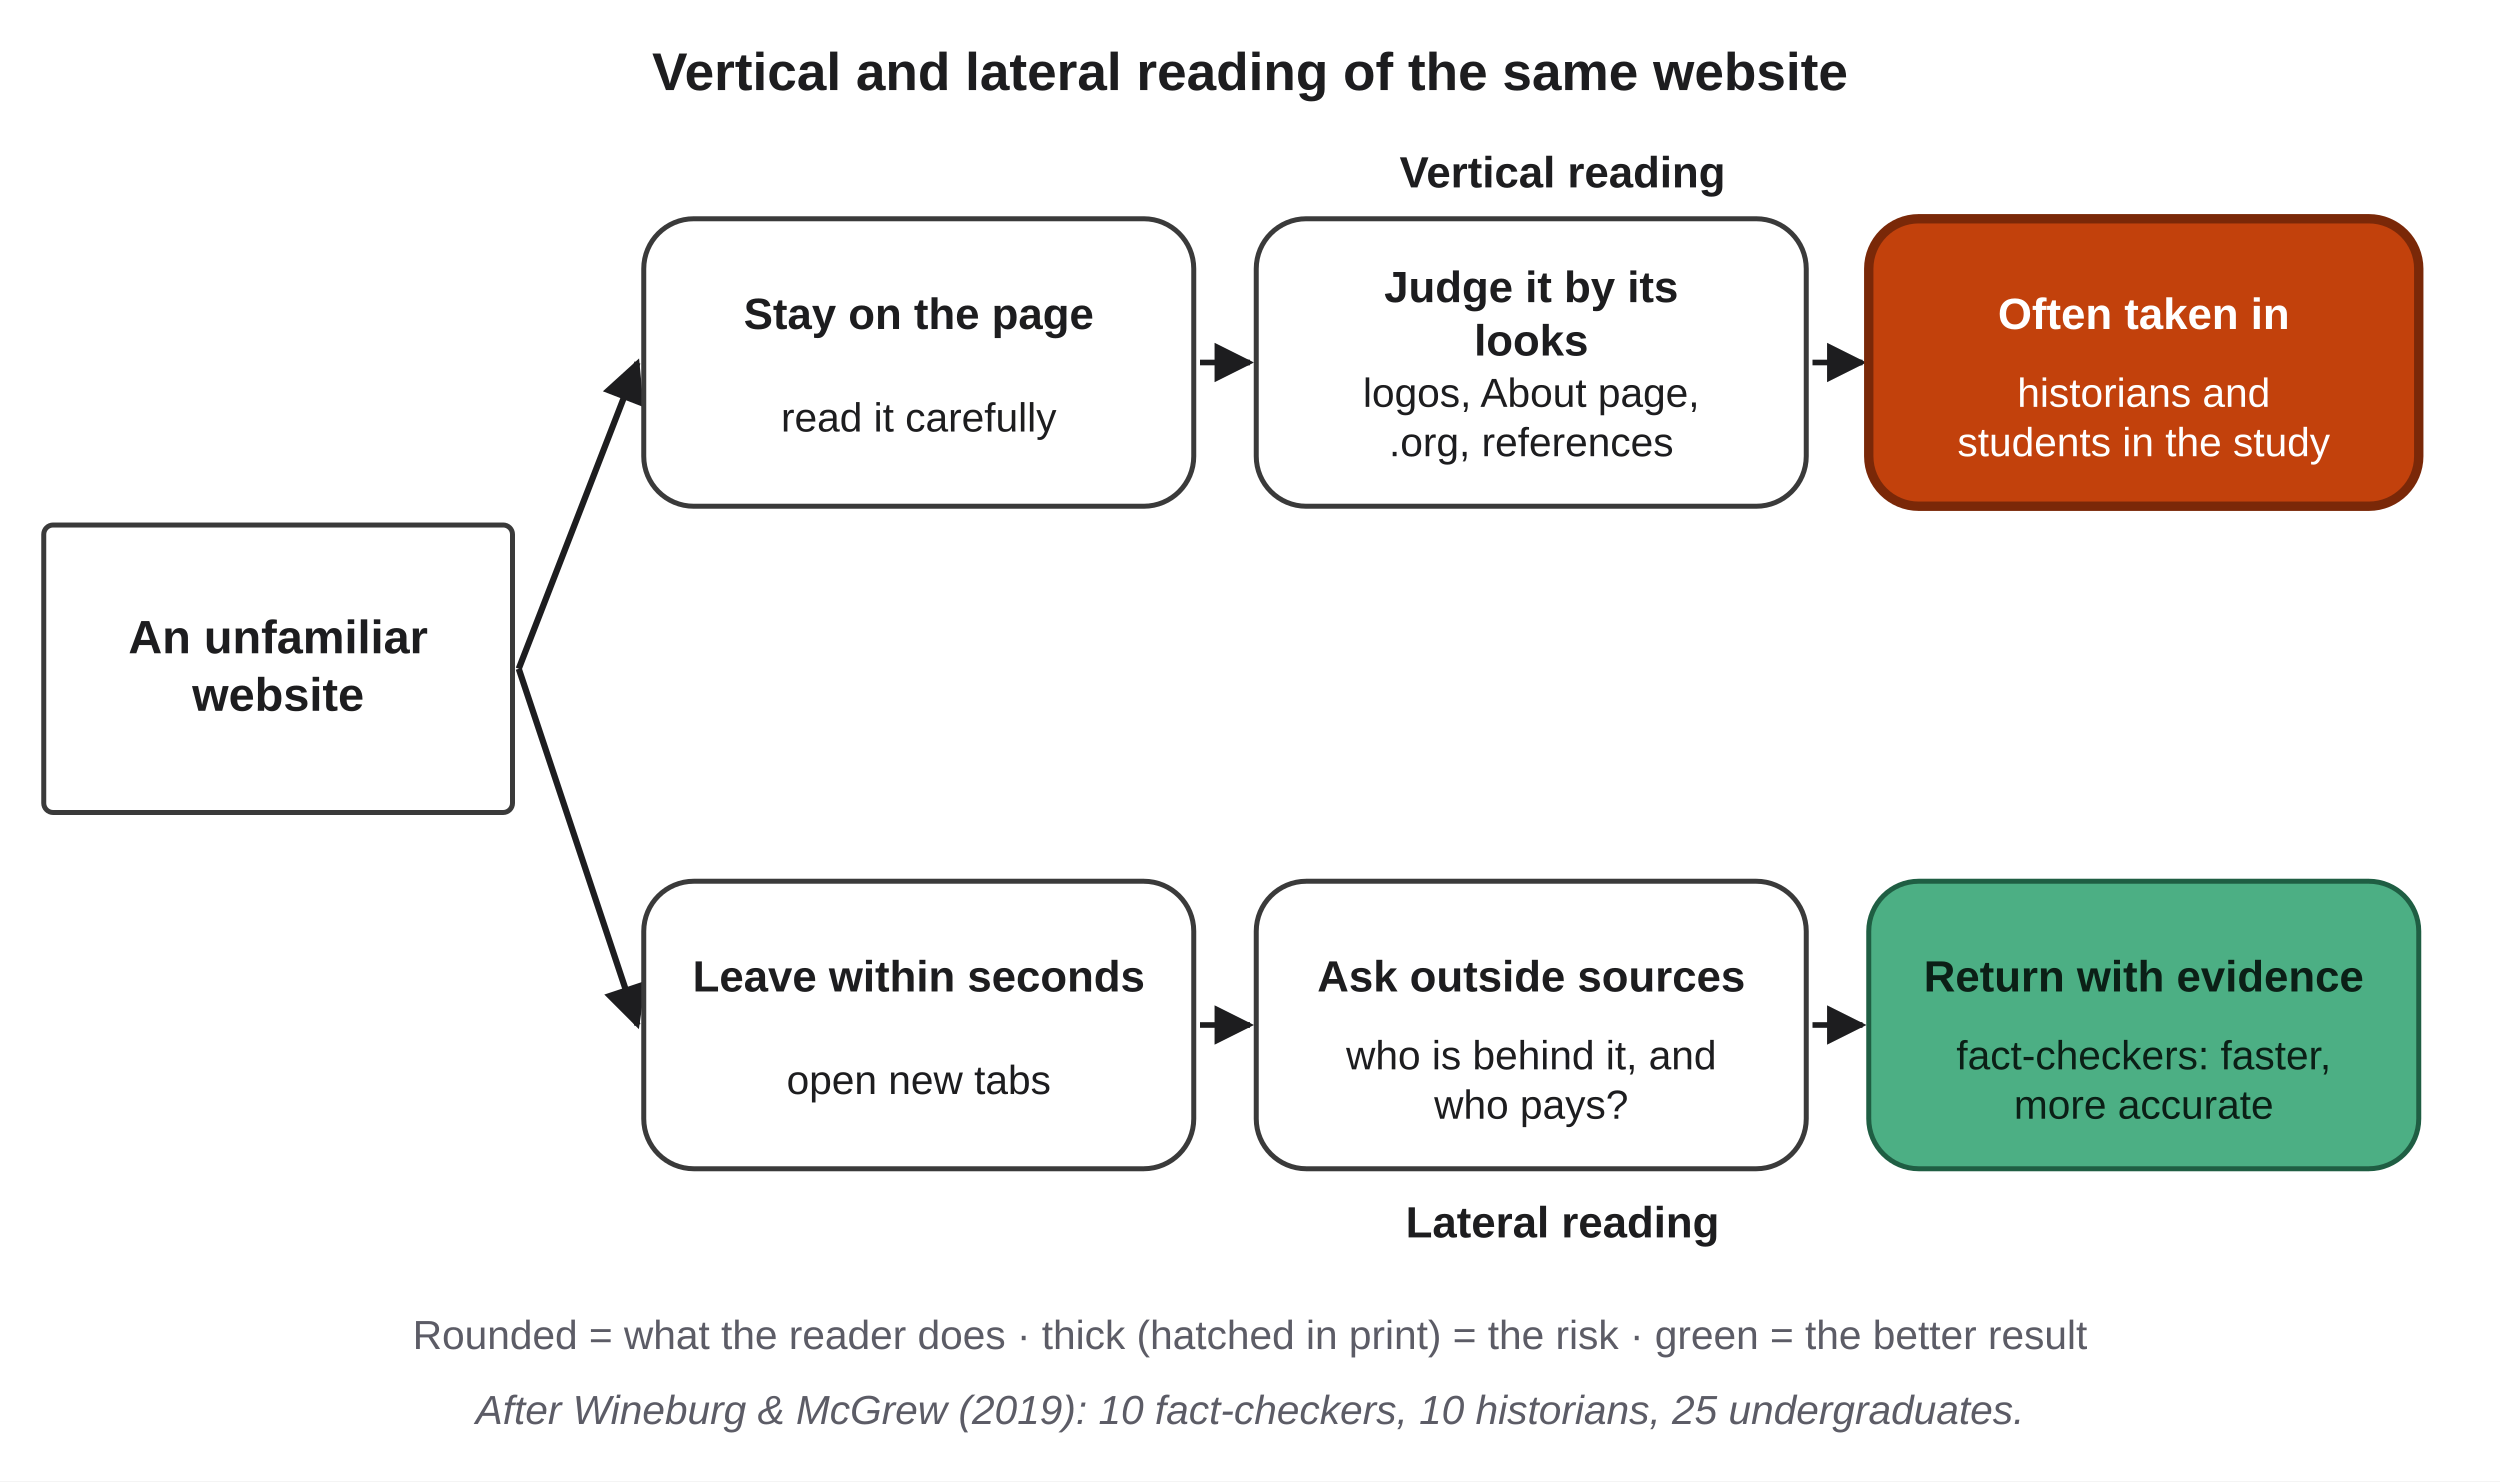
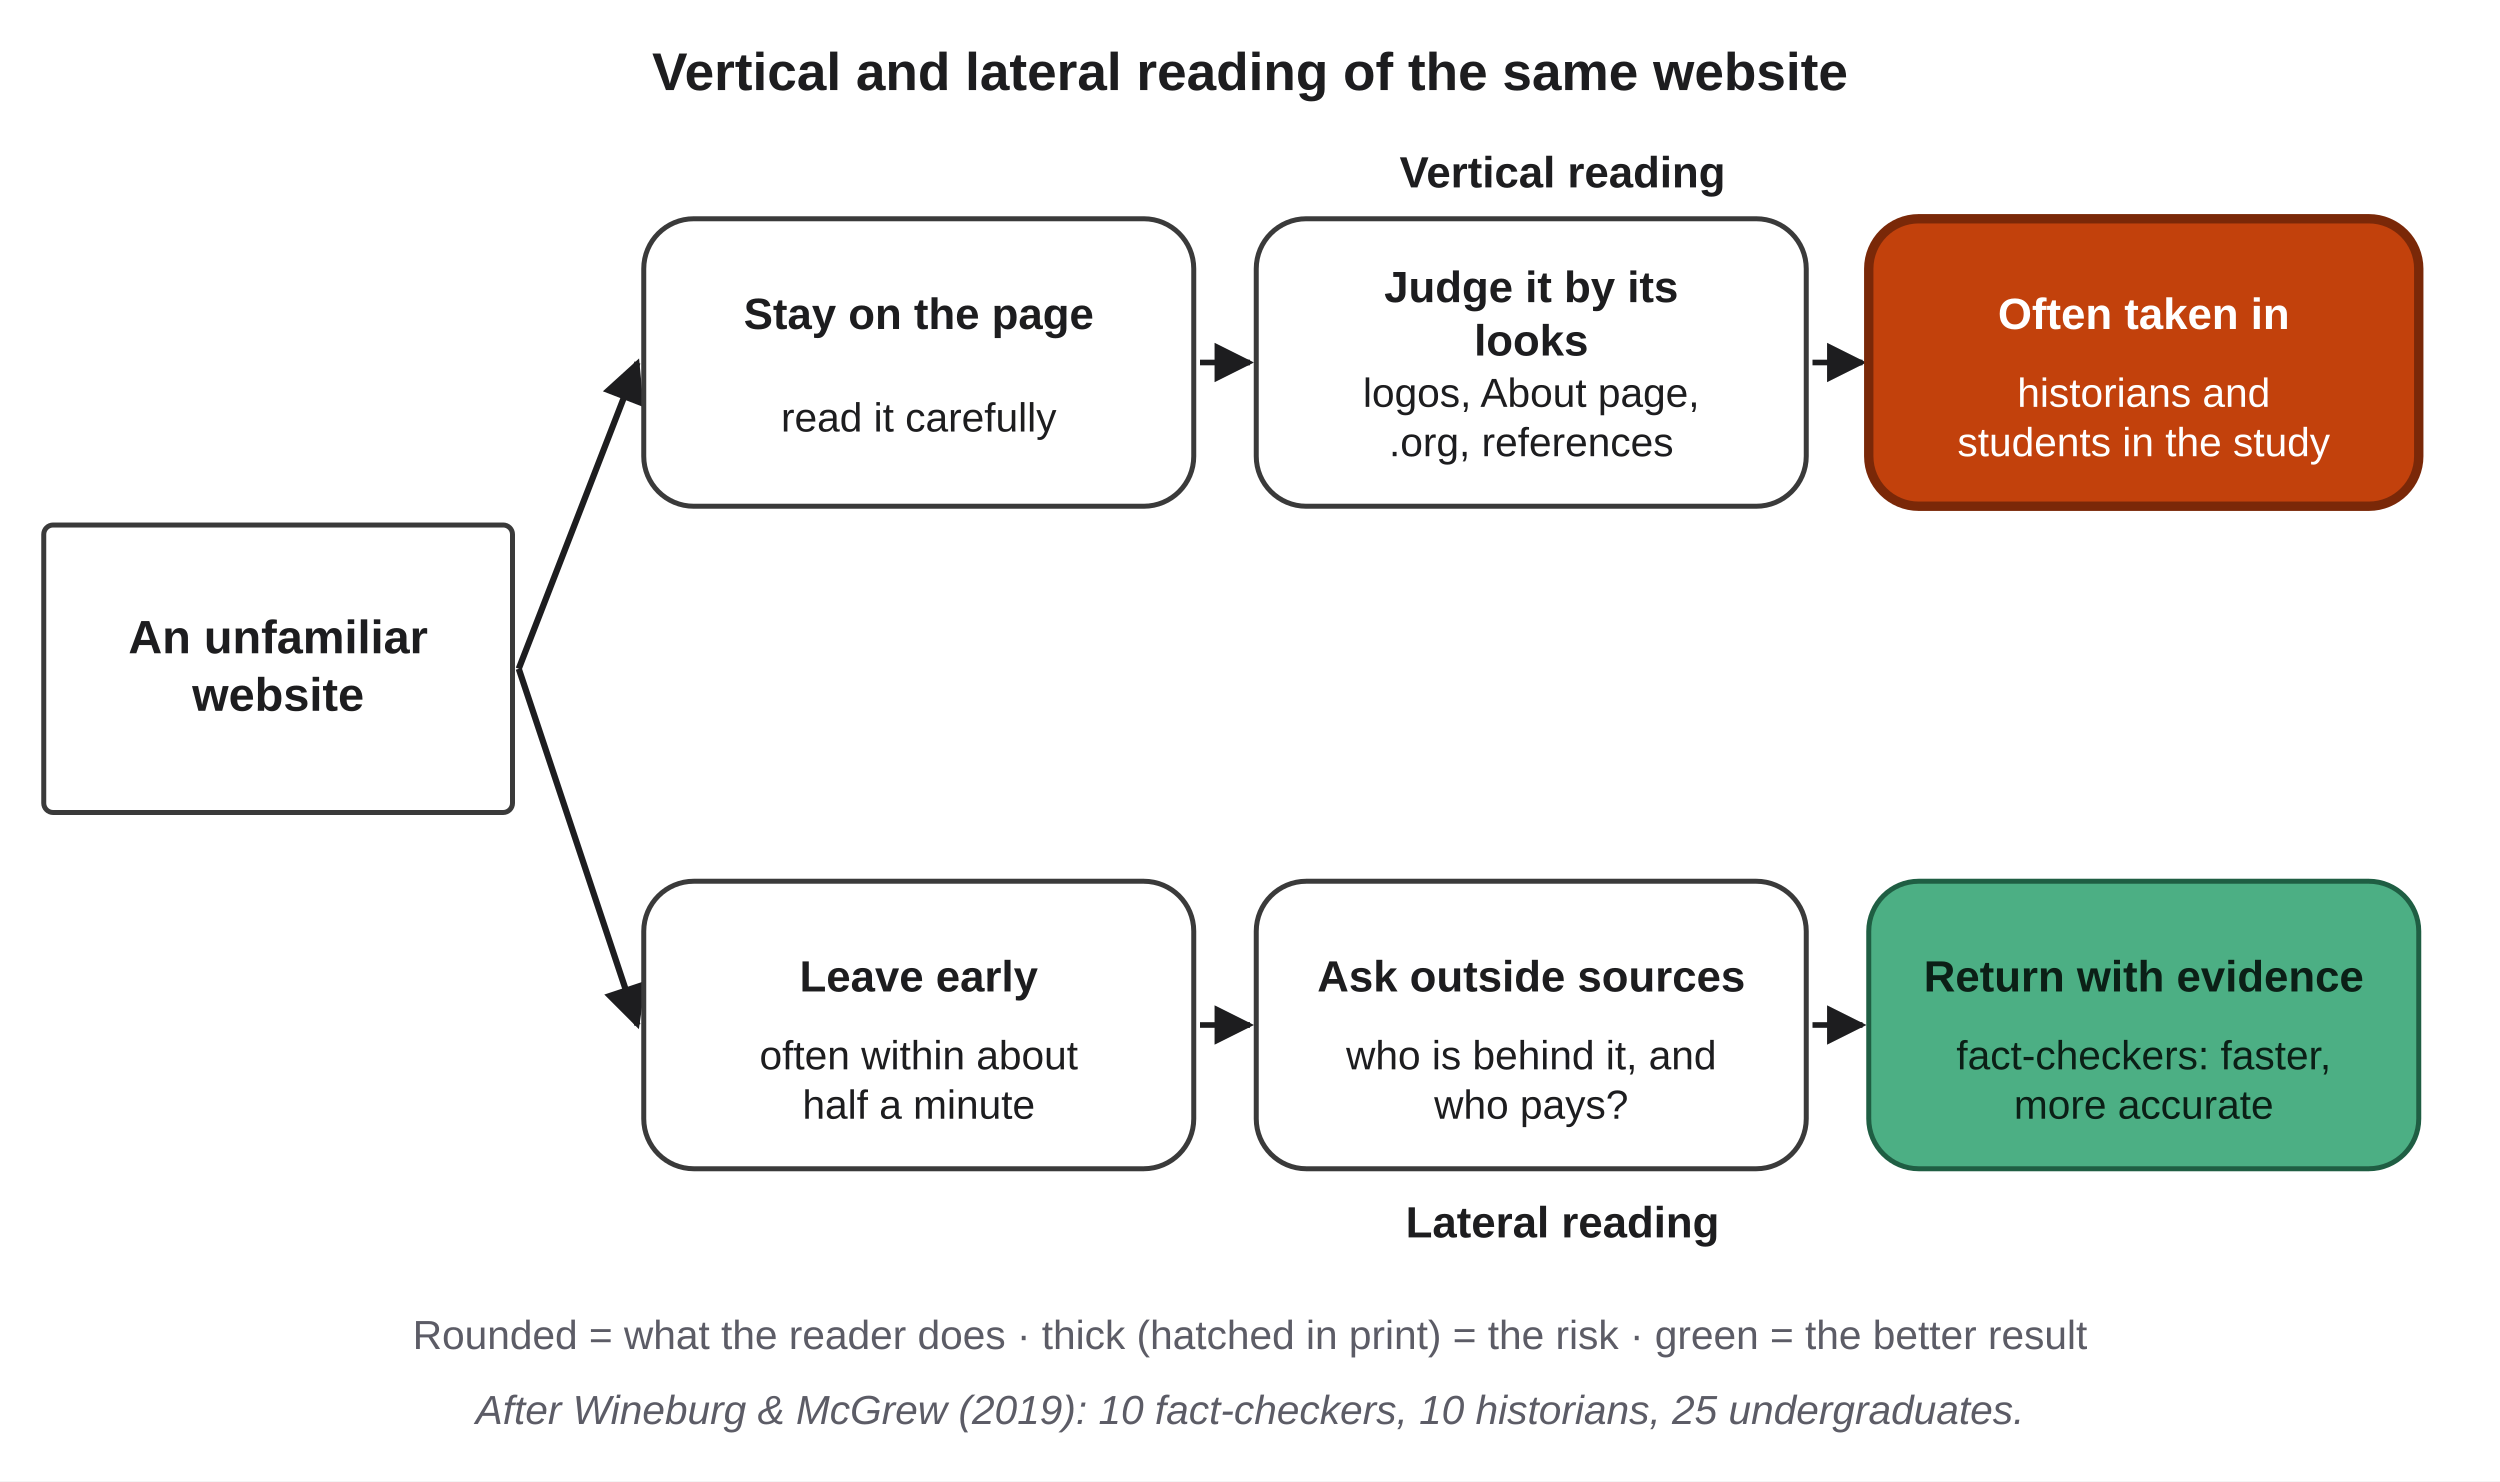
<svg xmlns="http://www.w3.org/2000/svg" viewBox="0 0 800 474" width="800" height="474" role="img" font-family="'Source Sans 3', 'Source Sans Pro', 'Helvetica Neue', Arial, sans-serif">
  <defs>
    <marker id="arrow-color" viewBox="0 0 10 10" refX="9" refY="5" markerWidth="7" markerHeight="7" orient="auto-start-reverse">
      <path d="M0,0 L10,5 L0,10 z" fill="#1D1D1F" />
    </marker>
    <pattern id="hatch" patternUnits="userSpaceOnUse" width="8" height="8" patternTransform="rotate(45)">
      <rect width="8" height="8" fill="#FFFFFF" />
      <line x1="0" y1="0" x2="0" y2="8" stroke="#9A9A9A" stroke-width="1.3" />
    </pattern>
    <pattern id="dots" patternUnits="userSpaceOnUse" width="7" height="7">
      <rect width="7" height="7" fill="#FFFFFF" />
      <circle cx="3.5" cy="3.5" r="1.2" fill="#000" />
    </pattern>
  </defs>
  <rect width="800" height="474" fill="#FFFFFF" />
  <text x="400.0" y="24.0" font-size="17" font-weight="700" text-anchor="middle" dominant-baseline="middle" fill="#1D1D1F" style="">Vertical and lateral reading of the same website</text>
  <rect x="14" y="168" width="150" height="92" rx="3" fill="#FFFFFF" stroke="#3A3A3A" stroke-width="1.6" />
  <text x="89.0" y="204.8" font-size="15" font-weight="600" text-anchor="middle" dominant-baseline="middle" fill="#1D1D1F" style="">An unfamiliar</text>
  <text x="89.0" y="223.2" font-size="15" font-weight="600" text-anchor="middle" dominant-baseline="middle" fill="#1D1D1F" style="">website</text>
  <text x="500.0" y="56.0" font-size="14" font-weight="700" text-anchor="middle" dominant-baseline="middle" fill="#1D1D1F" style="">Vertical reading</text>
  <path d="M166.0,214.0 L204.0,116.0" fill="none" stroke="#1D1D1F" stroke-width="2.0" marker-end="url(#arrow-color)" />
  <rect x="206" y="70" width="176" height="92" rx="16" fill="#FFFFFF" stroke="#3A3A3A" stroke-width="1.6" />
  <text x="294.0" y="101.3" font-size="14" font-weight="600" text-anchor="middle" dominant-baseline="middle" fill="#1D1D1F" style="">Stay on the page</text>
  <text x="294.0" y="134.4" font-size="13" font-weight="normal" text-anchor="middle" dominant-baseline="middle" fill="#1D1D1F" style="">read it carefully</text>
  <path d="M384.0,116.0 L400.0,116.0" fill="none" stroke="#1D1D1F" stroke-width="1.8" marker-end="url(#arrow-color)" />
  <rect x="402" y="70" width="176" height="92" rx="16" fill="#FFFFFF" stroke="#3A3A3A" stroke-width="1.6" />
  <text x="490.0" y="92.7" font-size="14" font-weight="600" text-anchor="middle" dominant-baseline="middle" fill="#1D1D1F" style="">Judge it by its</text>
  <text x="490.0" y="109.8" font-size="14" font-weight="600" text-anchor="middle" dominant-baseline="middle" fill="#1D1D1F" style="">looks</text>
  <text x="490.0" y="126.5" font-size="13" font-weight="normal" text-anchor="middle" dominant-baseline="middle" fill="#1D1D1F" style="">logos, About page,</text>
  <text x="490.0" y="142.3" font-size="13" font-weight="normal" text-anchor="middle" dominant-baseline="middle" fill="#1D1D1F" style="">.org, references</text>
  <path d="M580.0,116.0 L596.0,116.0" fill="none" stroke="#1D1D1F" stroke-width="1.8" marker-end="url(#arrow-color)" />
  <rect x="598" y="70" width="176" height="92" rx="16" fill="#C2410C" stroke="#7A2808" stroke-width="3" />
  <text x="686.0" y="101.3" font-size="14" font-weight="600" text-anchor="middle" dominant-baseline="middle" fill="#FFFFFF" style="">Often taken in</text>
  <text x="686.0" y="126.5" font-size="13" font-weight="normal" text-anchor="middle" dominant-baseline="middle" fill="#FFFFFF" style="">historians and</text>
  <text x="686.0" y="142.3" font-size="13" font-weight="normal" text-anchor="middle" dominant-baseline="middle" fill="#FFFFFF" style="">students in the study</text>
  <text x="500.0" y="392.0" font-size="14" font-weight="700" text-anchor="middle" dominant-baseline="middle" fill="#1D1D1F" style="">Lateral reading</text>
  <path d="M166.0,214.0 L204.0,328.0" fill="none" stroke="#1D1D1F" stroke-width="2.0" marker-end="url(#arrow-color)" />
  <rect x="206" y="282" width="176" height="92" rx="16" fill="#FFFFFF" stroke="#3A3A3A" stroke-width="1.6" />
-   <text x="294.0" y="313.3" font-size="14" font-weight="600" text-anchor="middle" dominant-baseline="middle" fill="#1D1D1F" style="">Leave within seconds</text>
-   <text x="294.0" y="346.4" font-size="13" font-weight="normal" text-anchor="middle" dominant-baseline="middle" fill="#1D1D1F" style="">open new tabs</text>
+   <text x="294.0" y="313.3" font-size="14" font-weight="600" text-anchor="middle" dominant-baseline="middle" fill="#1D1D1F" style="">Leave early</text>
+   <text x="294.0" y="338.5" font-size="13" font-weight="normal" text-anchor="middle" dominant-baseline="middle" fill="#1D1D1F" style="">often within about</text>
+   <text x="294.0" y="354.3" font-size="13" font-weight="normal" text-anchor="middle" dominant-baseline="middle" fill="#1D1D1F" style="">half a minute</text>
  <path d="M384.0,328.0 L400.0,328.0" fill="none" stroke="#1D1D1F" stroke-width="1.8" marker-end="url(#arrow-color)" />
  <rect x="402" y="282" width="176" height="92" rx="16" fill="#FFFFFF" stroke="#3A3A3A" stroke-width="1.6" />
  <text x="490.0" y="313.3" font-size="14" font-weight="600" text-anchor="middle" dominant-baseline="middle" fill="#1D1D1F" style="">Ask outside sources</text>
  <text x="490.0" y="338.5" font-size="13" font-weight="normal" text-anchor="middle" dominant-baseline="middle" fill="#1D1D1F" style="">who is behind it, and</text>
  <text x="490.0" y="354.3" font-size="13" font-weight="normal" text-anchor="middle" dominant-baseline="middle" fill="#1D1D1F" style="">who pays?</text>
  <path d="M580.0,328.0 L596.0,328.0" fill="none" stroke="#1D1D1F" stroke-width="1.8" marker-end="url(#arrow-color)" />
  <rect x="598" y="282" width="176" height="92" rx="16" fill="#4CAF84" stroke="#1F5E43" stroke-width="1.6" />
  <text x="686.0" y="313.3" font-size="14" font-weight="600" text-anchor="middle" dominant-baseline="middle" fill="#0B1F16" style="">Return with evidence</text>
  <text x="686.0" y="338.5" font-size="13" font-weight="normal" text-anchor="middle" dominant-baseline="middle" fill="#0B1F16" style="">fact-checkers: faster,</text>
  <text x="686.0" y="354.3" font-size="13" font-weight="normal" text-anchor="middle" dominant-baseline="middle" fill="#0B1F16" style="">more accurate</text>
  <text x="400.0" y="428.0" font-size="13" font-weight="normal" text-anchor="middle" dominant-baseline="middle" fill="#5C5C66" style="">Rounded = what the reader does · thick (hatched in print) = the risk · green = the better result</text>
  <text x="400.0" y="452.0" font-size="13" font-weight="normal" text-anchor="middle" dominant-baseline="middle" fill="#5C5C66" style="font-style:italic;">After Wineburg &amp; McGrew (2019): 10 fact-checkers, 10 historians, 25 undergraduates.</text>
</svg>
